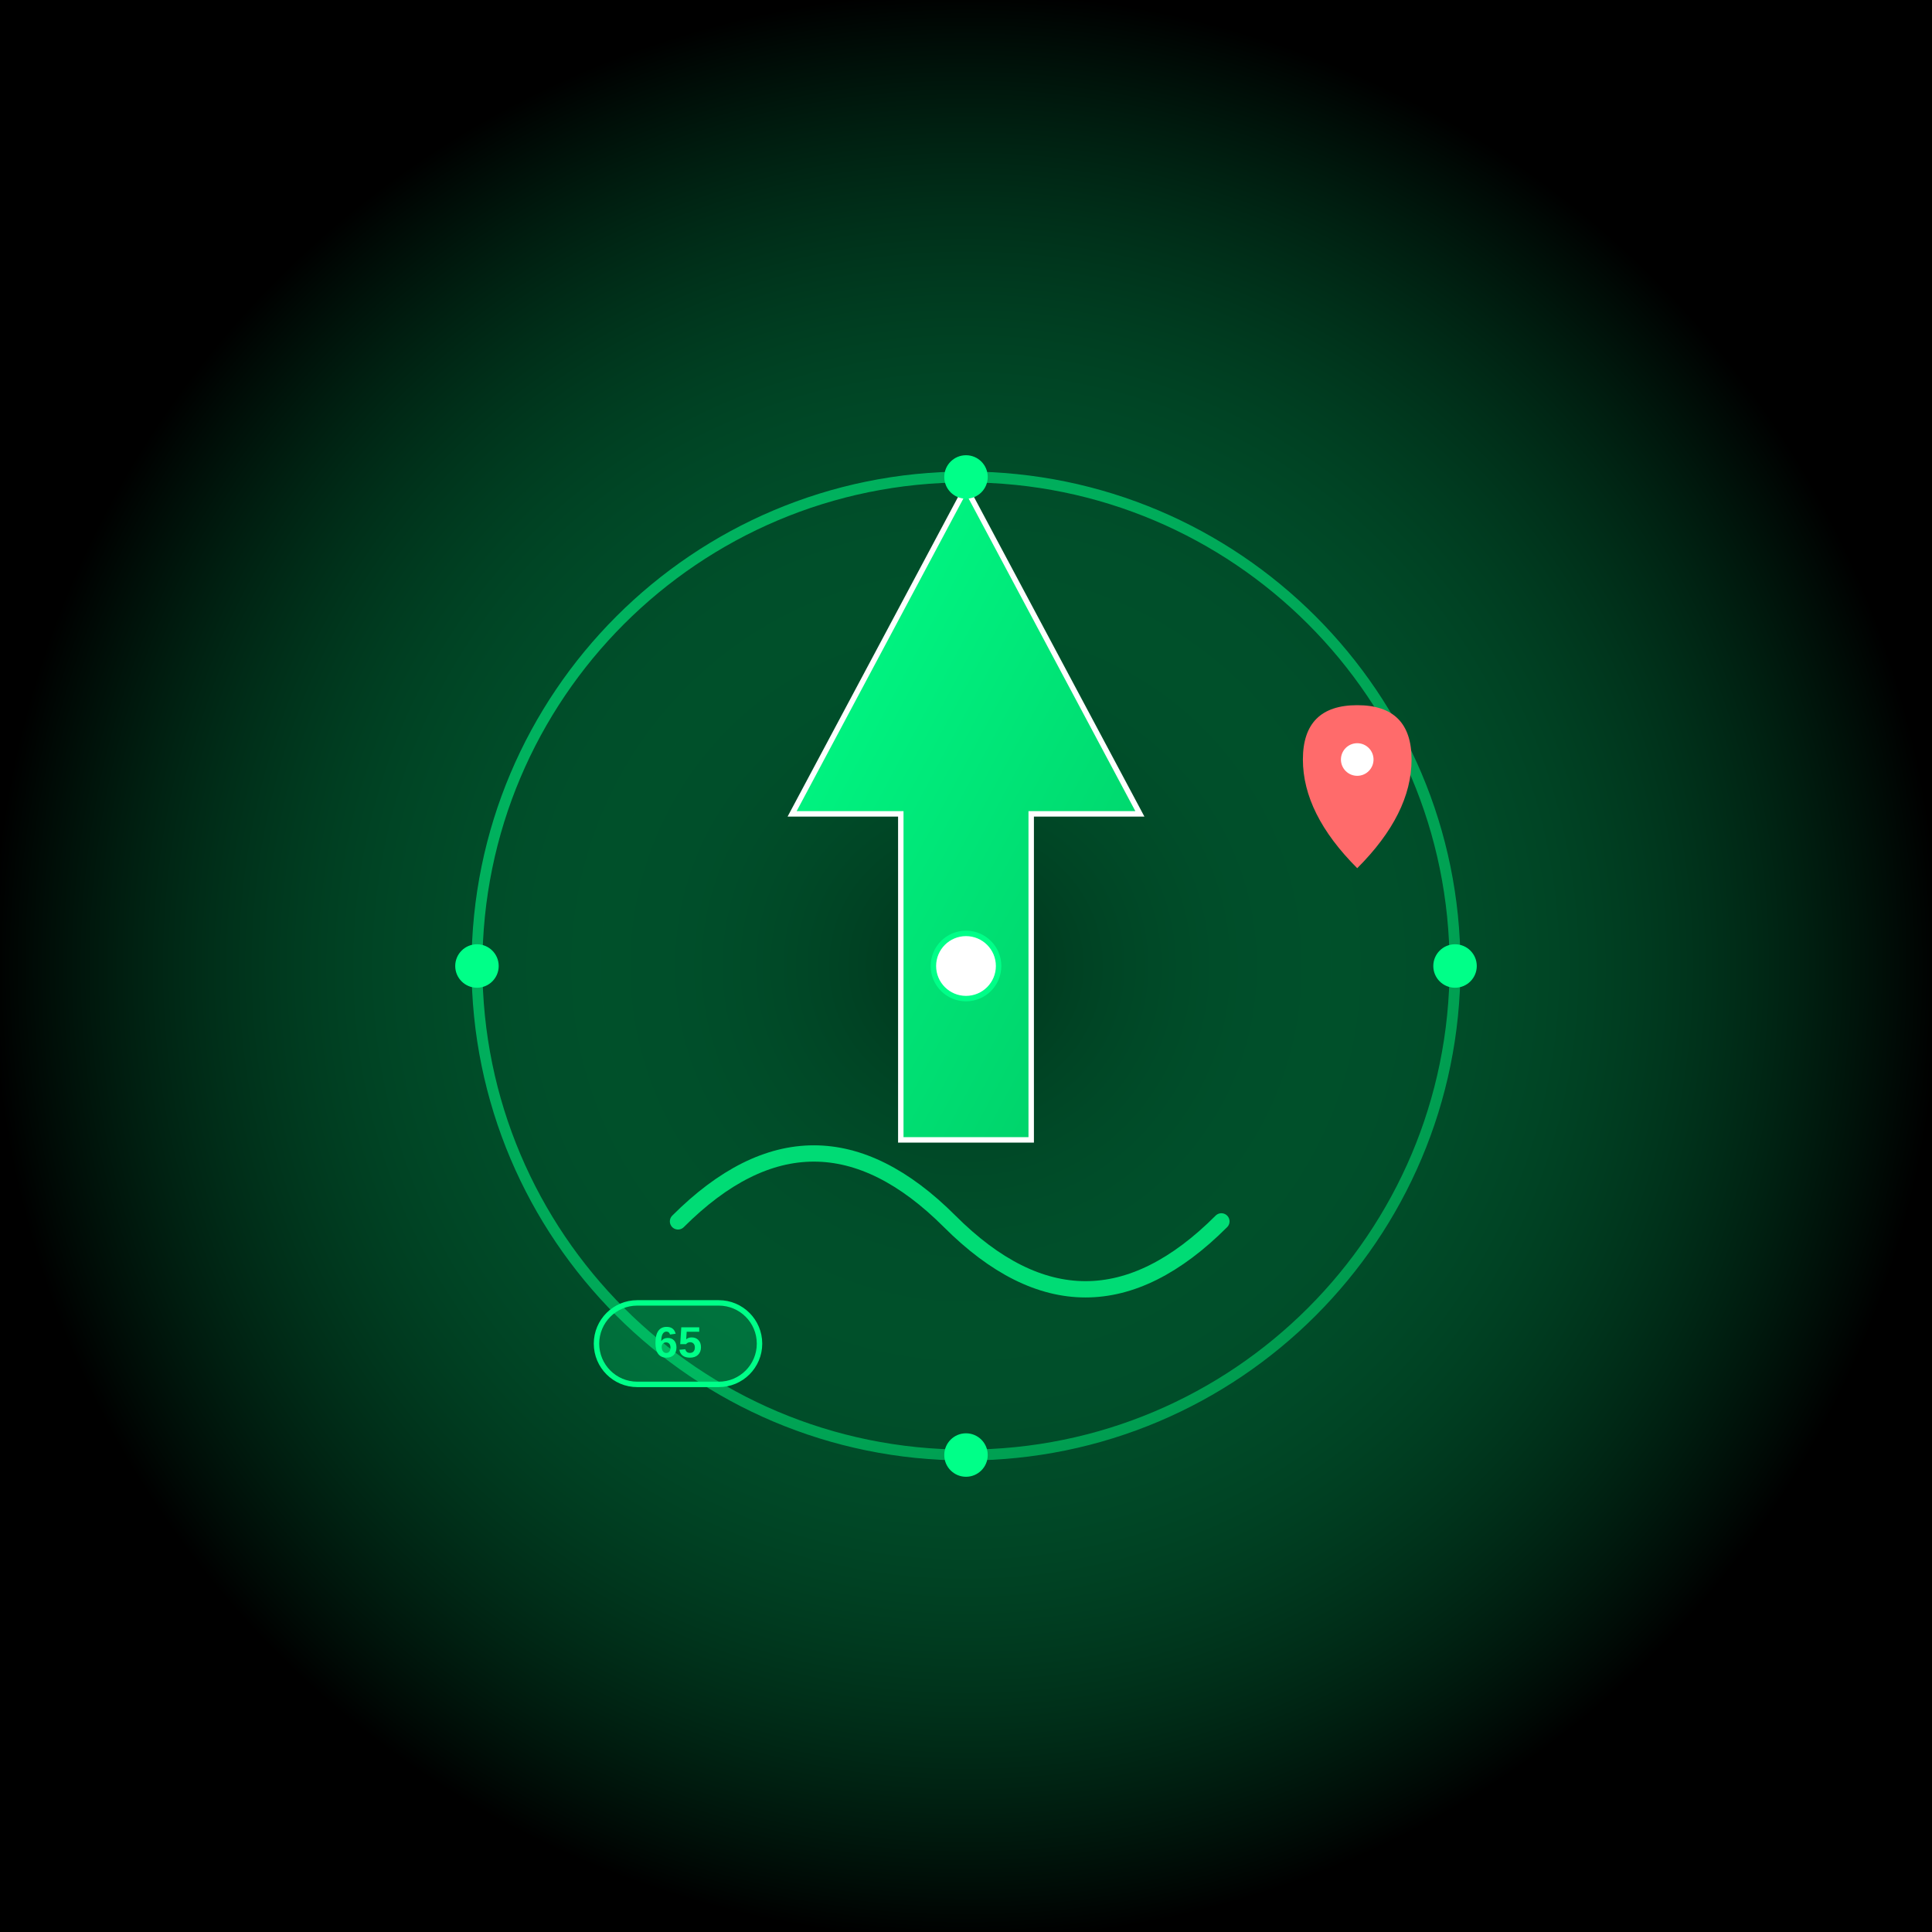
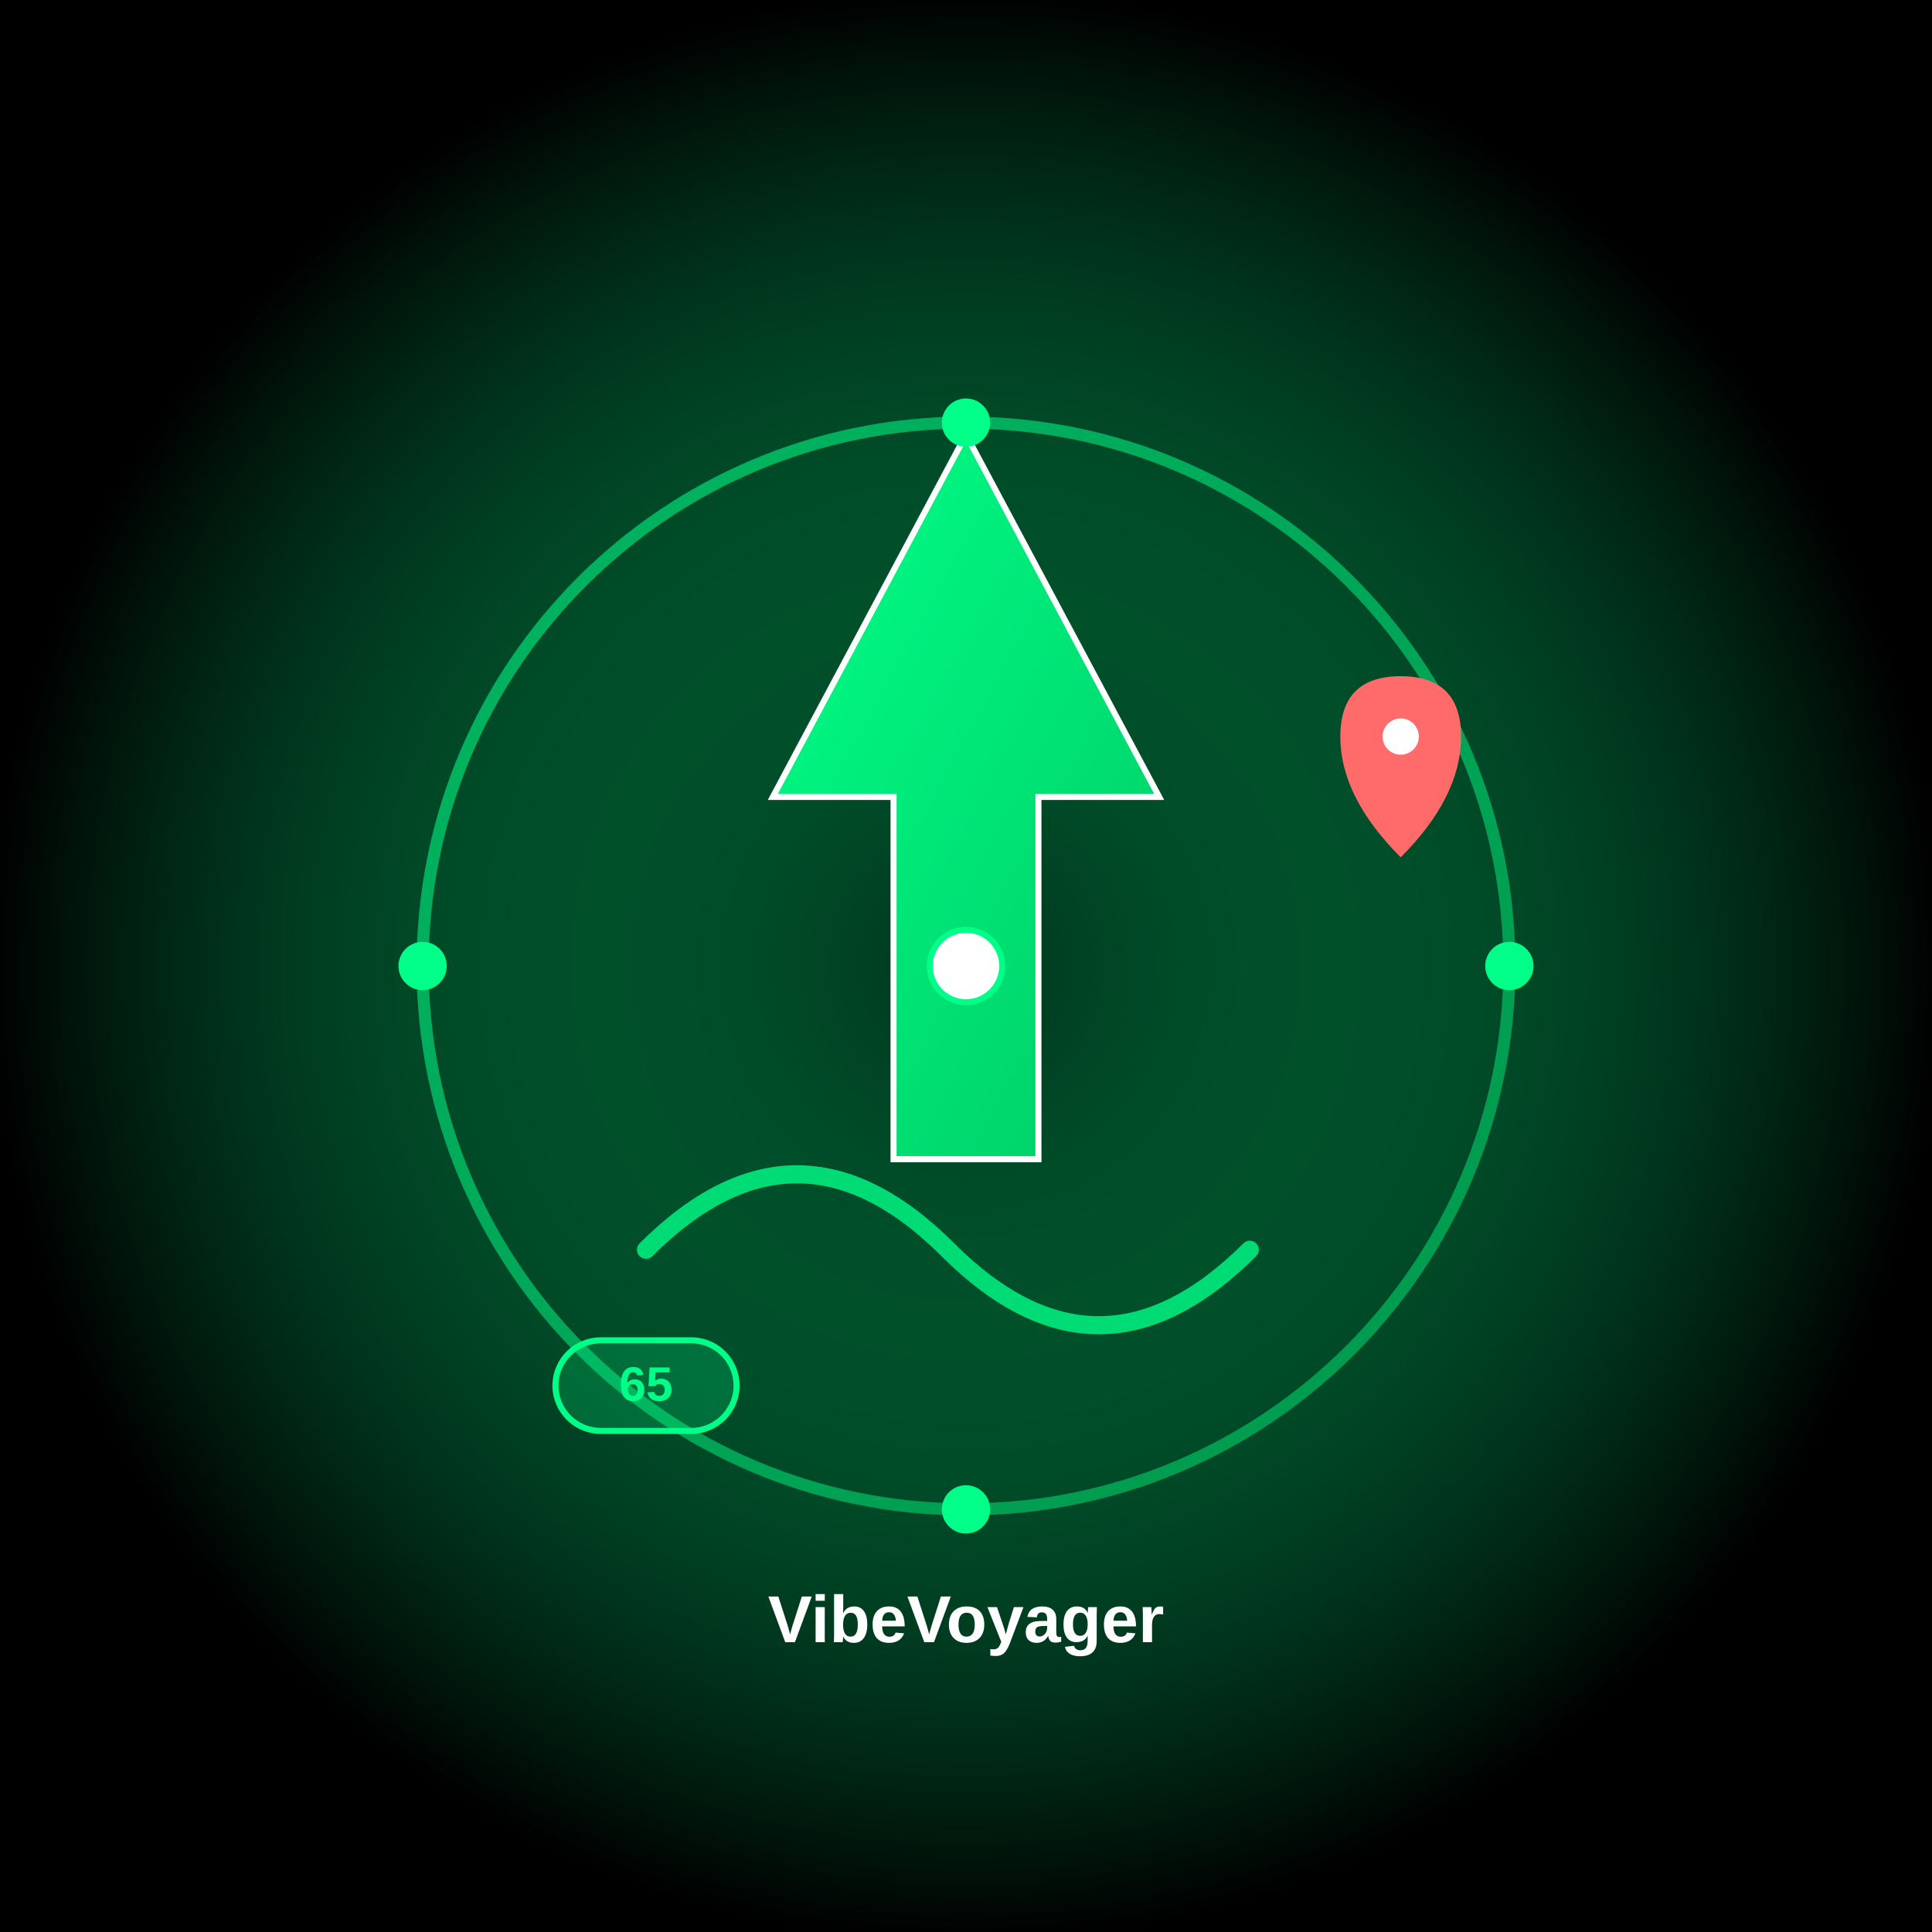
<svg xmlns="http://www.w3.org/2000/svg" width="512" height="512" viewBox="0 0 512 512">
  <rect width="512" height="512" fill="#000000" />
  <defs>
    <radialGradient id="bgGradient" cx="50%" cy="50%" r="50%">
      <stop offset="0%" style="stop-color:#00FF88;stop-opacity:0.2" />
      <stop offset="100%" style="stop-color:#000000;stop-opacity:1" />
    </radialGradient>
    <linearGradient id="iconGradient" x1="0%" y1="0%" x2="100%" y2="100%">
      <stop offset="0%" style="stop-color:#00FF88" />
      <stop offset="100%" style="stop-color:#00CC66" />
    </linearGradient>
  </defs>
  <rect width="512" height="512" fill="url(#bgGradient)" />
-   <g transform="translate(256 256) scale(0.72) translate(-256 -256)">
+   <g transform="translate(51.2 51.2) scale(0.8)">
+     <circle cx="256" cy="256" r="256" fill="none" />
    <path d="M256 80 L320 200 L280 200 L280 320 L232 320 L232 200 L192 200 Z" fill="url(#iconGradient)" stroke="#FFFFFF" stroke-width="2" />
    <circle cx="256" cy="256" r="180" fill="none" stroke="url(#iconGradient)" stroke-width="4" opacity="0.6" />
    <circle cx="256" cy="76" r="8" fill="#00FF88" />
    <circle cx="436" cy="256" r="8" fill="#00FF88" />
    <circle cx="256" cy="436" r="8" fill="#00FF88" />
    <circle cx="76" cy="256" r="8" fill="#00FF88" />
    <circle cx="256" cy="256" r="12" fill="#FFFFFF" stroke="#00FF88" stroke-width="2" />
    <path d="M150 350 Q200 300 250 350 Q300 400 350 350" fill="none" stroke="#00FF88" stroke-width="6" stroke-linecap="round" opacity="0.8" />
    <path d="M380 180 Q380 160 400 160 Q420 160 420 180 Q420 200 400 220 Q380 200 380 180 Z" fill="#FF6B6B" />
    <circle cx="400" cy="180" r="6" fill="#FFFFFF" />
    <rect x="120" y="380" width="60" height="30" rx="15" fill="rgba(0,255,136,0.2)" stroke="#00FF88" stroke-width="2" />
    <text x="150" y="400" text-anchor="middle" fill="#00FF88" font-family="Arial, sans-serif" font-size="16" font-weight="bold">65</text>
+     <text x="256" y="480" text-anchor="middle" fill="#FFFFFF" font-family="Arial, sans-serif" font-size="22" font-weight="bold">VibeVoyager</text>
  </g>
</svg>
